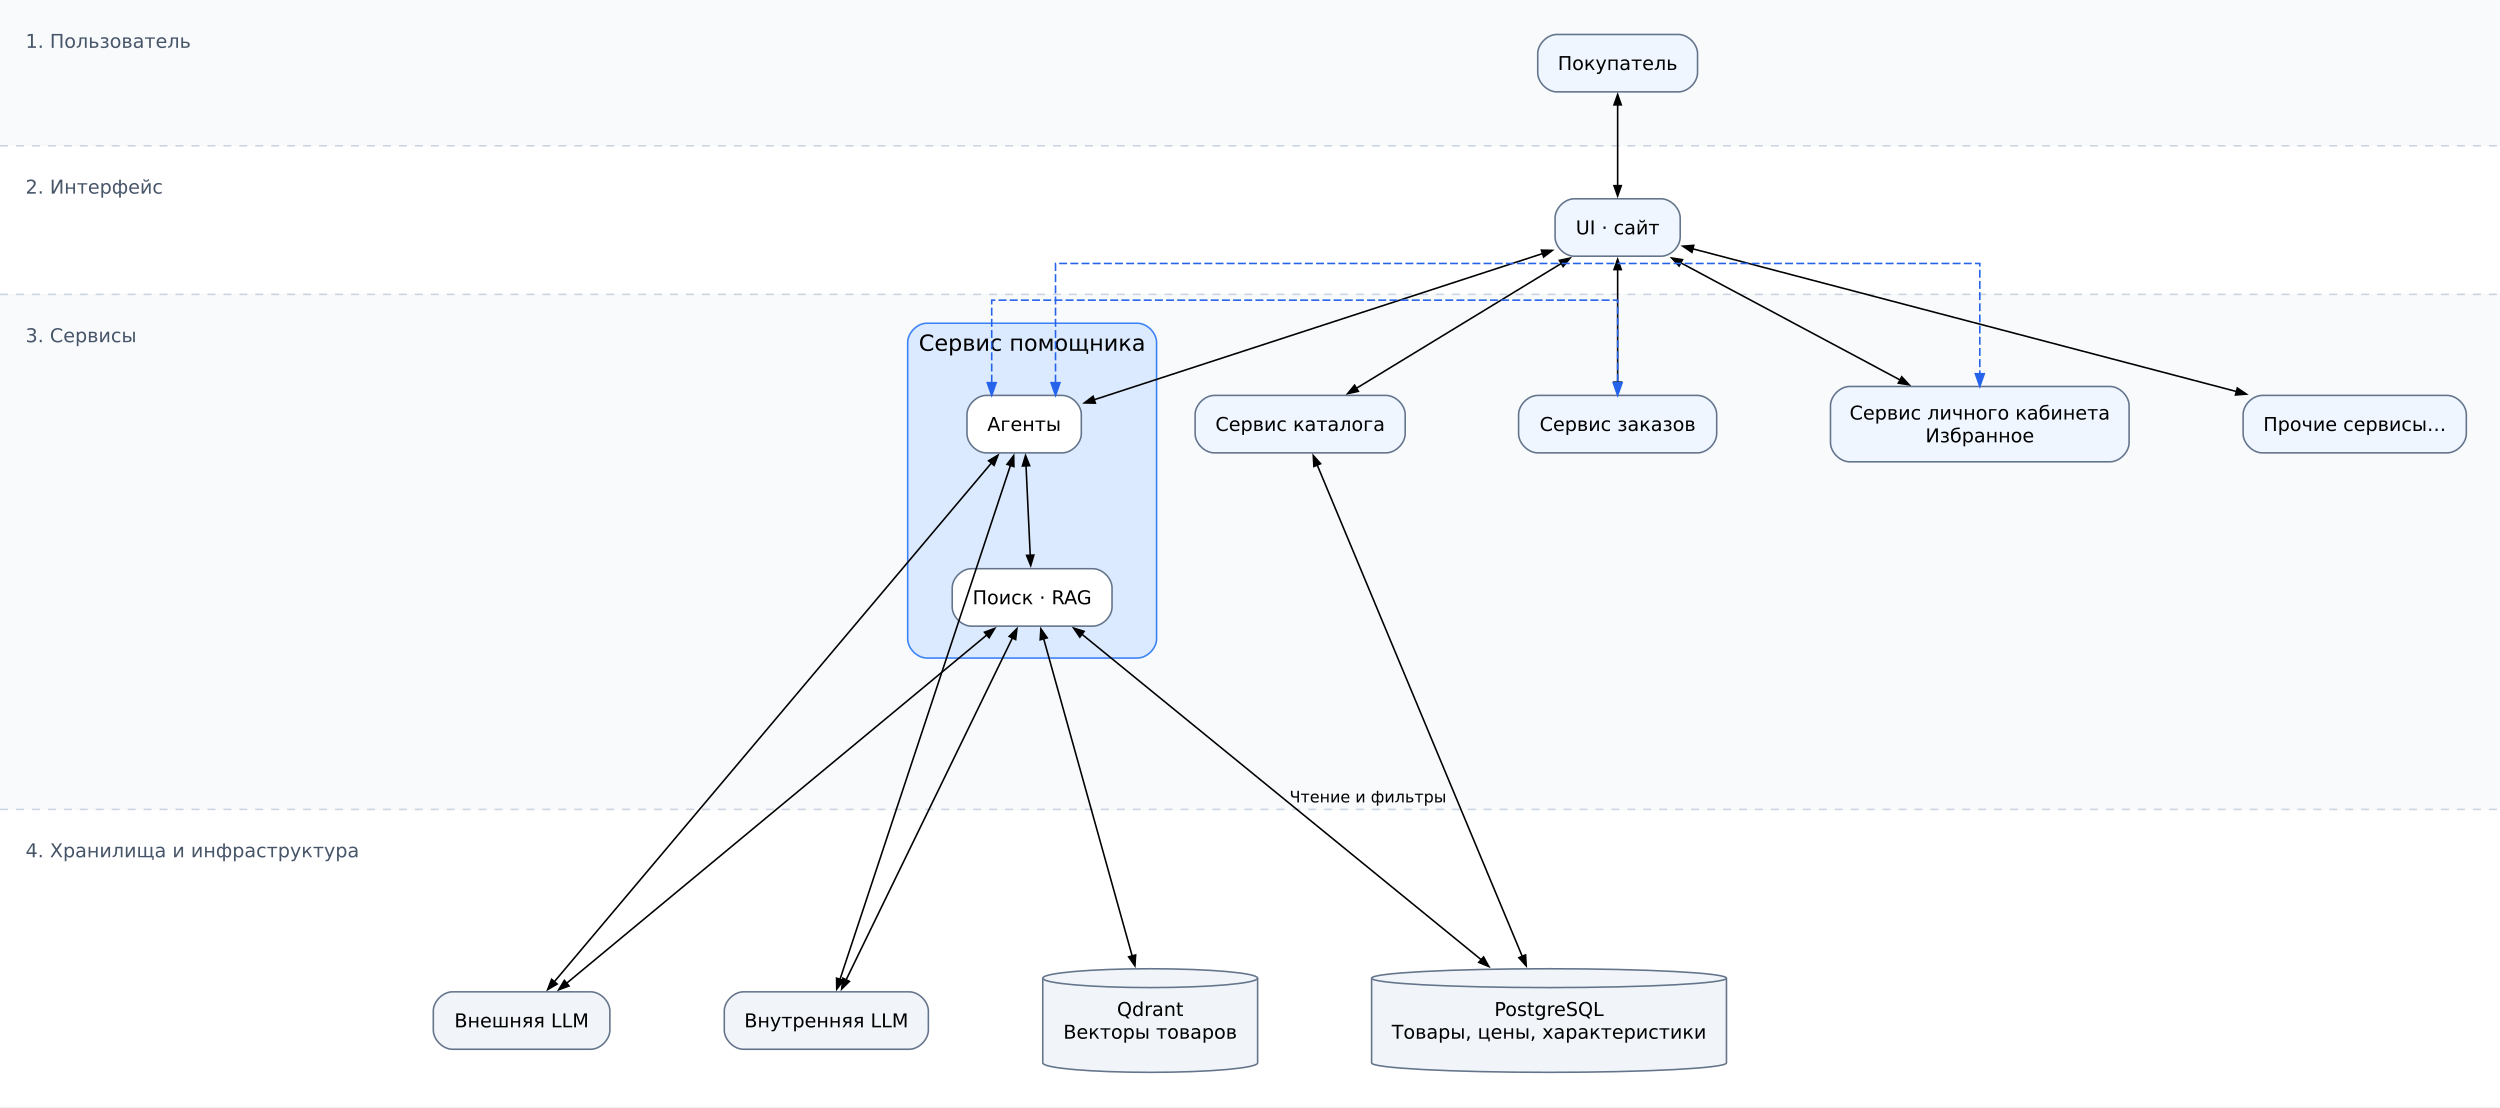
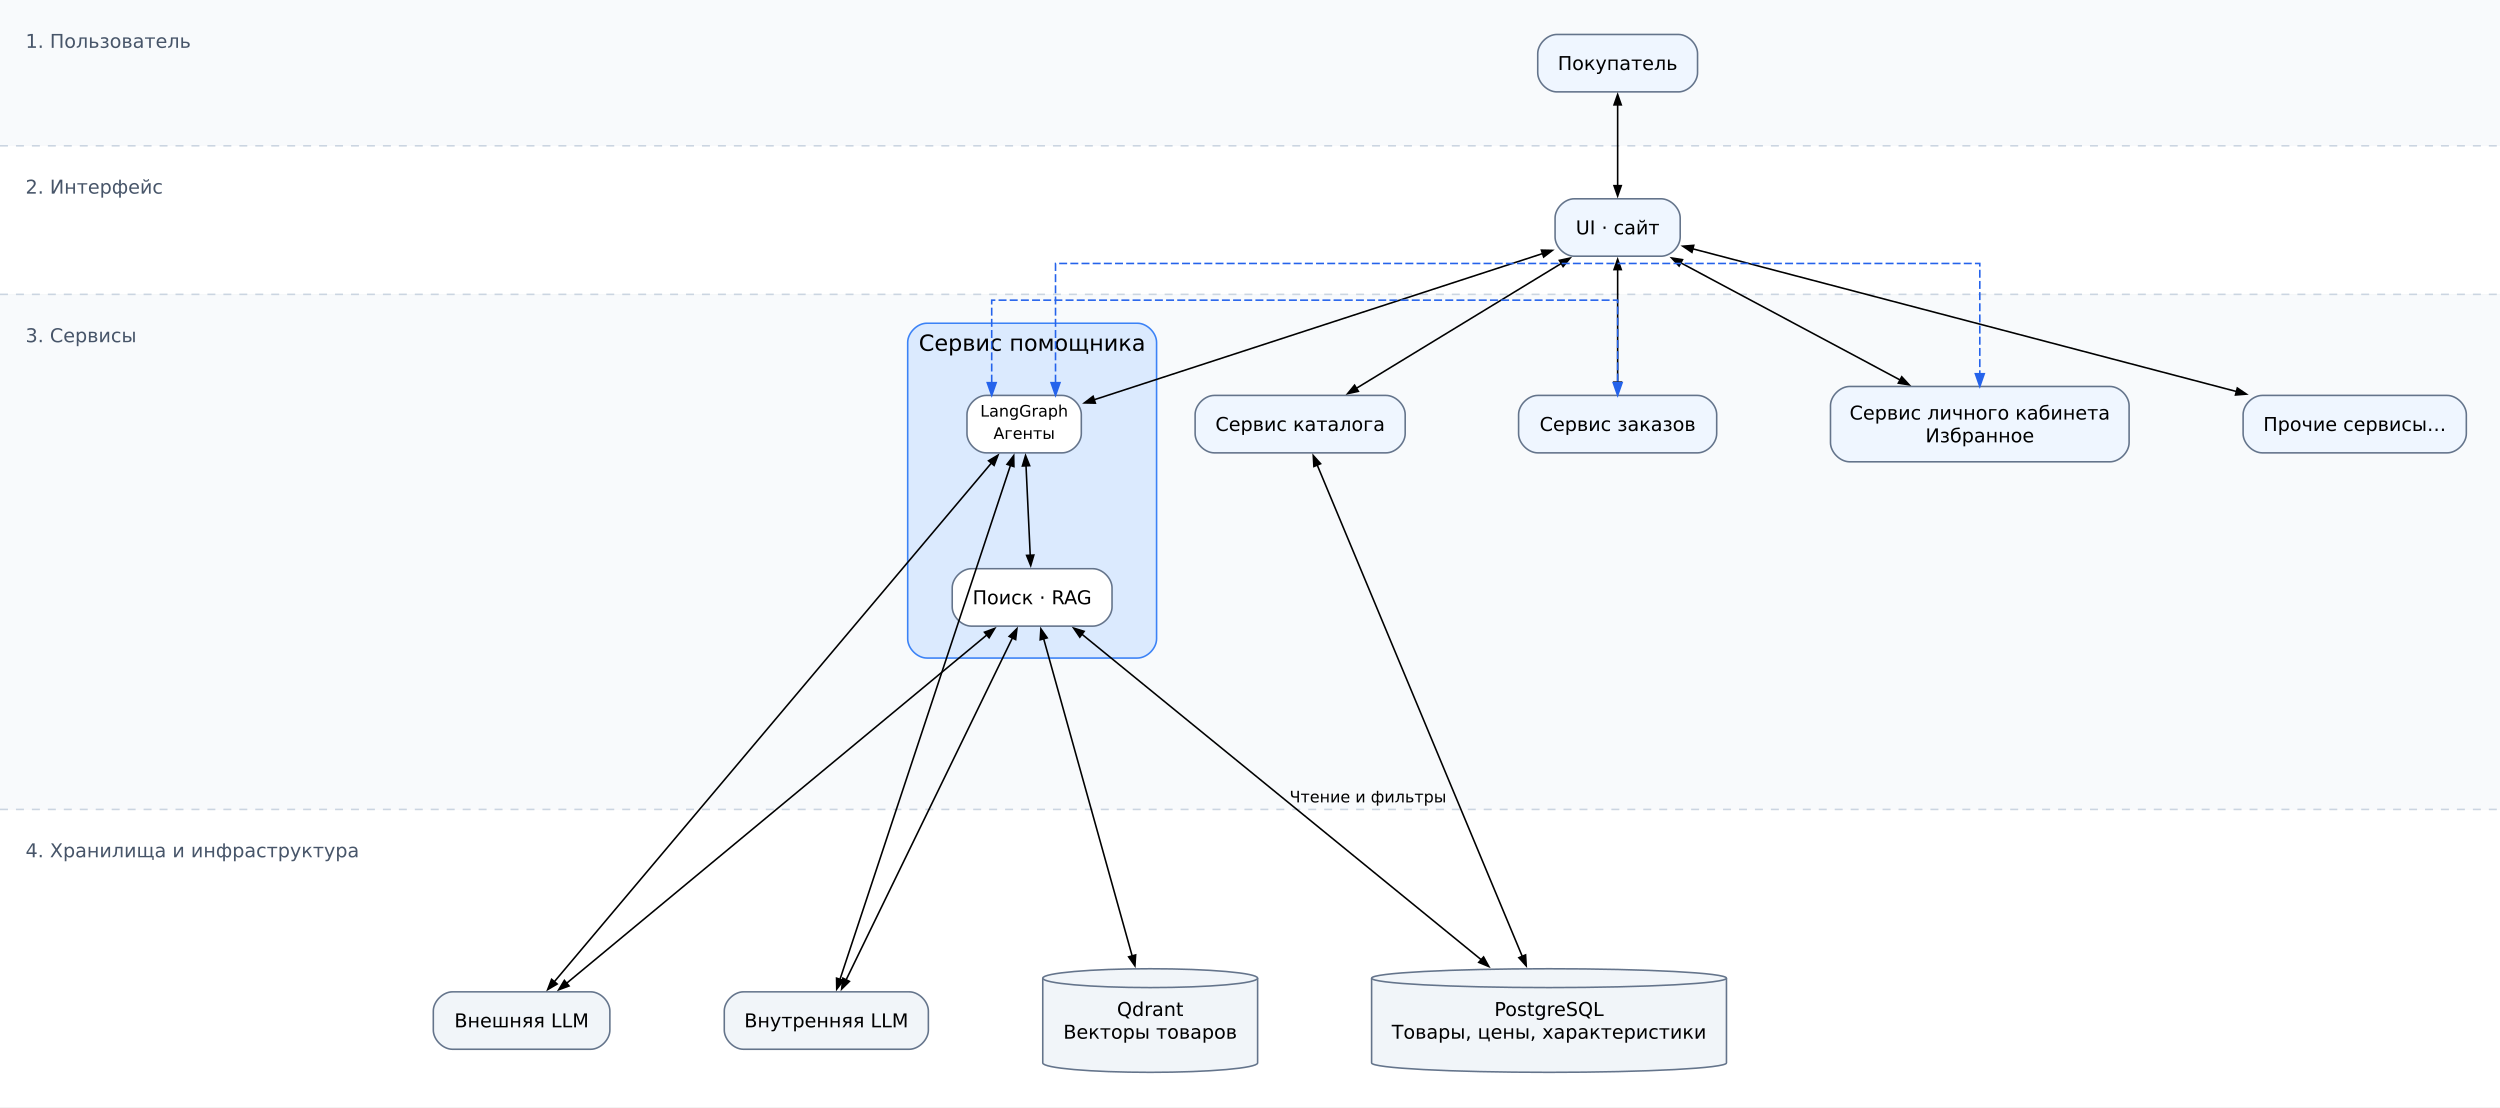
<svg xmlns="http://www.w3.org/2000/svg" width="1567.0" height="694.0" viewBox="0 0 1567.0 694.0">
  <rect x="0" y="0" width="1567.0" height="91.38" fill="#f8fafc" />
  <text x="16" y="30" font-family="DejaVu Sans" font-size="12" fill="#475569">1. Пользователь</text>
  <rect x="0" y="91.38" width="1567.0" height="93.125" fill="#ffffff" />
  <line x1="0" x2="1567.0" y1="91.38" y2="91.38" stroke="#cbd5e1" stroke-dasharray="5 5" />
  <text x="16" y="121.38" font-family="DejaVu Sans" font-size="12" fill="#475569">2. Интерфейс</text>
  <rect x="0" y="184.505" width="1567.0" height="322.84" fill="#f8fafc" />
  <line x1="0" x2="1567.0" y1="184.505" y2="184.505" stroke="#cbd5e1" stroke-dasharray="5 5" />
  <text x="16" y="214.505" font-family="DejaVu Sans" font-size="12" fill="#475569">3. Сервисы</text>
  <rect x="0" y="507.345" width="1567.0" height="186.655" fill="#ffffff" />
  <line x1="0" x2="1567.0" y1="507.345" y2="507.345" stroke="#cbd5e1" stroke-dasharray="5 5" />
  <text x="16" y="537.345" font-family="DejaVu Sans" font-size="12" fill="#475569">4. Хранилища и инфраструктура</text>
  <g transform="translate(250 0)">
    <g id="graph0" class="graph" transform="scale(1 1) rotate(0) translate(21.6 672.14)">
      <g id="clust1" class="cluster">
        <path fill="#dbeafe" stroke="#3b82f6" d="M309.34,-259.68C309.34,-259.68 441.34,-259.68 441.34,-259.68 447.34,-259.68 453.34,-265.68 453.34,-271.68 453.34,-271.68 453.34,-457.54 453.34,-457.54 453.34,-463.54 447.34,-469.54 441.34,-469.54 441.34,-469.54 309.34,-469.54 309.34,-469.54 303.34,-469.54 297.34,-463.54 297.34,-457.54 297.34,-457.54 297.34,-271.68 297.34,-271.68 297.34,-265.68 303.34,-259.68 309.34,-259.68" />
        <text xml:space="preserve" text-anchor="middle" x="375.34" y="-452.24" font-family="DejaVu Sans" font-size="14.00">Сервис помощника</text>
      </g>
      <g id="node1" class="node">
        <path fill="#eff6ff" stroke="#64748b" d="M780.42,-650.54C780.42,-650.54 704.25,-650.54 704.25,-650.54 698.25,-650.54 692.25,-644.54 692.25,-638.54 692.25,-638.54 692.25,-626.54 692.25,-626.54 692.25,-620.54 698.25,-614.54 704.25,-614.54 704.25,-614.54 780.42,-614.54 780.42,-614.54 786.42,-614.54 792.42,-620.54 792.42,-626.54 792.42,-626.54 792.42,-638.54 792.42,-638.54 792.42,-644.54 786.42,-650.54 780.42,-650.54" />
        <text xml:space="preserve" text-anchor="middle" x="742.34" y="-628.26" font-family="DejaVu Sans" font-size="12.00">Покупатель</text>
      </g>
      <g id="node2" class="node">
        <path fill="#eff6ff" stroke="#64748b" d="M769.55,-547.54C769.55,-547.54 715.12,-547.54 715.12,-547.54 709.12,-547.54 703.12,-541.54 703.12,-535.54 703.12,-535.54 703.12,-523.54 703.12,-523.54 703.12,-517.54 709.12,-511.54 715.12,-511.54 715.12,-511.54 769.55,-511.54 769.55,-511.54 775.55,-511.54 781.55,-517.54 781.55,-523.54 781.55,-523.54 781.55,-535.54 781.55,-535.54 781.55,-541.54 775.55,-547.54 769.55,-547.54" />
        <text xml:space="preserve" text-anchor="middle" x="742.34" y="-525.26" font-family="DejaVu Sans" font-size="12.00">UI · сайт</text>
      </g>
      <g id="edge9" class="edge">
        <path fill="none" stroke="black" d="M742.34,-606.48 L742.34,-555.43" />
        <polygon fill="#000000" stroke="#000000" points="740.06,-606.39 742.34,-612.89 744.61,-606.39 740.06,-606.39" />
        <polygon fill="#000000" stroke="#000000" points="744.61,-555.77 742.34,-549.27 740.06,-555.77 744.61,-555.77" />
      </g>
      <g id="node3" class="node">
        <path fill="white" stroke="#64748b" d="M394.17,-424.29C394.17,-424.29 346.5,-424.29 346.5,-424.29 340.5,-424.29 334.5,-418.29 334.5,-412.29 334.5,-412.29 334.5,-400.29 334.5,-400.29 334.5,-394.29 340.5,-388.29 346.5,-388.29 346.5,-388.29 394.17,-388.29 394.17,-388.29 400.17,-388.29 406.17,-394.29 406.17,-400.29 406.17,-400.29 406.17,-412.29 406.17,-412.29 406.17,-418.29 400.17,-424.29 394.17,-424.29" />
-         <text xml:space="preserve" text-anchor="middle" x="370.34" y="-402.01" font-family="DejaVu Sans" font-size="12.00">Агенты</text>
+         <text xml:space="preserve" text-anchor="middle" x="370.34" y="-411" font-family="DejaVu Sans" font-size="10">LangGraph</text>
+         <text xml:space="preserve" text-anchor="middle" x="370.34" y="-397" font-family="DejaVu Sans" font-size="10">Агенты</text>
      </g>
      <g id="edge10" class="edge">
        <path fill="none" stroke="black" d="M695.39,-513.24 L414.07,-421.54" />
        <polygon fill="#000000" stroke="#000000" points="694.55,-515.36 701.44,-515.21 695.96,-511.03 694.55,-515.36" />
        <polygon fill="#000000" stroke="#000000" points="414.96,-419.44 408.08,-419.59 413.55,-423.77 414.96,-419.44" />
      </g>
      <g id="node5" class="node">
        <path fill="#eff6ff" stroke="#64748b" d="M597.17,-424.29C597.17,-424.29 489.5,-424.29 489.5,-424.29 483.5,-424.29 477.5,-418.29 477.5,-412.29 477.5,-412.29 477.5,-400.29 477.5,-400.29 477.5,-394.29 483.5,-388.29 489.5,-388.29 489.5,-388.29 597.17,-388.29 597.17,-388.29 603.17,-388.29 609.17,-394.29 609.17,-400.29 609.17,-400.29 609.17,-412.29 609.17,-412.29 609.17,-418.29 603.17,-424.29 597.17,-424.29" />
        <text xml:space="preserve" text-anchor="middle" x="543.34" y="-402.01" font-family="DejaVu Sans" font-size="12.00">Сервис каталога</text>
      </g>
      <g id="edge11" class="edge">
        <path fill="none" stroke="black" d="M707.37,-507.23 L578.33,-428.61" />
        <polygon fill="#000000" stroke="#000000" points="705.8,-508.94 712.53,-510.38 708.16,-505.05 705.8,-508.94" />
        <polygon fill="#000000" stroke="#000000" points="579.82,-426.85 573.09,-425.41 577.45,-430.74 579.82,-426.85" />
      </g>
      <g id="node6" class="node">
        <path fill="#eff6ff" stroke="#64748b" d="M792.42,-424.29C792.42,-424.29 692.25,-424.29 692.25,-424.29 686.25,-424.29 680.25,-418.29 680.25,-412.29 680.25,-412.29 680.25,-400.29 680.25,-400.29 680.25,-394.29 686.25,-388.29 692.25,-388.29 692.25,-388.29 792.42,-388.29 792.42,-388.29 798.42,-388.29 804.42,-394.29 804.42,-400.29 804.42,-400.29 804.42,-412.29 804.42,-412.29 804.42,-418.29 798.42,-424.29 792.42,-424.29" />
        <text xml:space="preserve" text-anchor="middle" x="742.34" y="-402.01" font-family="DejaVu Sans" font-size="12.00">Сервис заказов</text>
      </g>
      <g id="edge12" class="edge">
        <path fill="none" stroke="black" d="M742.34,-503.33 L742.34,-432.41" />
        <polygon fill="#000000" stroke="#000000" points="740.06,-503.15 742.34,-509.65 744.61,-503.15 740.06,-503.15" />
        <polygon fill="#000000" stroke="#000000" points="744.61,-432.64 742.34,-426.14 740.06,-432.64 744.61,-432.64" />
      </g>
      <g id="node7" class="node">
        <path fill="#eff6ff" stroke="#64748b" d="M1050.92,-429.9C1050.92,-429.9 887.75,-429.9 887.75,-429.9 881.75,-429.9 875.75,-423.9 875.75,-417.9 875.75,-417.9 875.75,-394.68 875.75,-394.68 875.75,-388.68 881.75,-382.68 887.75,-382.68 887.75,-382.68 1050.92,-382.68 1050.92,-382.68 1056.92,-382.68 1062.92,-388.68 1062.92,-394.68 1062.92,-394.68 1062.92,-417.9 1062.92,-417.9 1062.92,-423.9 1056.92,-429.9 1050.92,-429.9" />
        <text xml:space="preserve" text-anchor="middle" x="969.34" y="-409.14" font-family="DejaVu Sans" font-size="12.00">Сервис личного кабинета</text>
        <text xml:space="preserve" text-anchor="middle" x="969.34" y="-394.89" font-family="DejaVu Sans" font-size="12.00">Избранное</text>
      </g>
      <g id="edge13" class="edge">
        <path fill="none" stroke="black" d="M781.89,-507.41 L919.4,-433.96" />
        <polygon fill="#000000" stroke="#000000" points="780.86,-505.38 776.19,-510.45 783,-509.4 780.86,-505.38" />
        <polygon fill="#000000" stroke="#000000" points="920.41,-436 925.07,-430.93 918.26,-431.99 920.41,-436" />
      </g>
      <g id="node8" class="node">
        <path fill="#eff6ff" stroke="#64748b" d="M1262.3,-424.29C1262.3,-424.29 1146.38,-424.29 1146.38,-424.29 1140.38,-424.29 1134.38,-418.29 1134.38,-412.29 1134.38,-412.29 1134.38,-400.29 1134.38,-400.29 1134.38,-394.29 1140.38,-388.29 1146.38,-388.29 1146.38,-388.29 1262.3,-388.29 1262.3,-388.29 1268.3,-388.29 1274.3,-394.29 1274.3,-400.29 1274.3,-400.29 1274.3,-412.29 1274.3,-412.29 1274.3,-418.29 1268.3,-424.29 1262.3,-424.29" />
        <text xml:space="preserve" text-anchor="middle" x="1204.34" y="-402.01" font-family="DejaVu Sans" font-size="12.00">Прочие сервисы…</text>
      </g>
      <g id="edge14" class="edge">
        <path fill="none" stroke="black" d="M789.44,-516.18 L1130.28,-426.72" />
        <polygon fill="#000000" stroke="#000000" points="788.9,-513.97 783.19,-517.82 790.05,-518.37 788.9,-513.97" />
        <polygon fill="#000000" stroke="#000000" points="1130.75,-428.95 1136.45,-425.1 1129.59,-424.55 1130.75,-428.95" />
      </g>
      <g id="node4" class="node">
        <path fill="white" stroke="#64748b" d="M413.42,-315.68C413.42,-315.68 337.25,-315.68 337.25,-315.68 331.25,-315.68 325.25,-309.68 325.25,-303.68 325.25,-303.68 325.25,-291.68 325.25,-291.68 325.25,-285.68 331.25,-279.68 337.25,-279.68 337.25,-279.68 413.42,-279.68 413.42,-279.68 419.42,-279.68 425.42,-285.68 425.42,-291.68 425.42,-291.68 425.42,-303.68 425.42,-303.68 425.42,-309.68 419.42,-315.68 413.42,-315.68" />
        <text xml:space="preserve" text-anchor="middle" x="375.34" y="-293.4" font-family="DejaVu Sans" font-size="12.00">Поиск · RAG</text>
      </g>
      <g id="edge1" class="edge">
        <path fill="none" stroke="black" d="M371.51,-380.2 L374.15,-323.99" />
        <polygon fill="#000000" stroke="#000000" points="369.24,-380.05 371.21,-386.65 373.79,-380.26 369.24,-380.05" />
        <polygon fill="#000000" stroke="#000000" points="376.41,-324.23 374.45,-317.63 371.87,-324.02 376.41,-324.23" />
      </g>
      <g id="edge15" class="edge">
        <path fill="none" stroke="#2563eb" d="M350,-432.29 L350,-484 L742.34,-484 L742.34,-432.29" stroke-dasharray="5,2" />
        <polygon fill="#2563eb" stroke="#2563eb" points="350,-424.29 347.2,-432.29 352.8,-432.29" />
        <polygon fill="#2563eb" stroke="#2563eb" points="742.34,-424.29 739.54,-432.29 745.14,-432.29" />
      </g>
      <g id="edge16" class="edge">
        <path fill="none" stroke="#2563eb" d="M390,-432.29 L390,-507 L969.34,-507 L969.34,-437.9" stroke-dasharray="5,2" />
        <polygon fill="#2563eb" stroke="#2563eb" points="390,-424.29 387.2,-432.29 392.8,-432.29" />
        <polygon fill="#2563eb" stroke="#2563eb" points="969.34,-429.9 966.54,-437.9 972.14,-437.9" />
      </g>
      <g id="node9" class="node">
        <path fill="#f1f5f9" stroke="#64748b" d="M98.67,-50.46C98.67,-50.46 12,-50.46 12,-50.46 6,-50.46 0,-44.46 0,-38.46 0,-38.46 0,-26.46 0,-26.46 0,-20.46 6,-14.46 12,-14.46 12,-14.46 98.67,-14.46 98.67,-14.46 104.67,-14.46 110.67,-20.46 110.67,-26.46 110.67,-26.46 110.67,-38.46 110.67,-38.46 110.67,-44.46 104.67,-50.46 98.67,-50.46" />
        <text xml:space="preserve" text-anchor="middle" x="55.34" y="-28.19" font-family="DejaVu Sans" font-size="12.00">Внешняя LLM</text>
      </g>
      <g id="edge17" class="edge">
        <path fill="none" stroke="black" d="M349.92,-382.05 L75.57,-56.47" />
        <polygon fill="#000000" stroke="#000000" points="348.03,-383.34 353.95,-386.85 351.5,-380.41 348.03,-383.34" />
        <polygon fill="#000000" stroke="#000000" points="77.62,-55.37 71.69,-51.87 74.14,-58.31 77.62,-55.37" />
      </g>
      <g id="node10" class="node">
        <path fill="#f1f5f9" stroke="#64748b" d="M298.3,-50.46C298.3,-50.46 194.38,-50.46 194.38,-50.46 188.38,-50.46 182.38,-44.46 182.38,-38.46 182.38,-38.46 182.38,-26.46 182.38,-26.46 182.38,-20.46 188.38,-14.46 194.38,-14.46 194.38,-14.46 298.3,-14.46 298.3,-14.46 304.3,-14.46 310.3,-20.46 310.3,-26.46 310.3,-26.46 310.3,-38.46 310.3,-38.46 310.3,-44.46 304.3,-50.46 298.3,-50.46" />
        <text xml:space="preserve" text-anchor="middle" x="246.34" y="-28.19" font-family="DejaVu Sans" font-size="12.00">Внутренняя LLM</text>
      </g>
      <g id="edge18" class="edge">
        <path fill="none" stroke="black" d="M361.87,-380.78 L254.83,-58.08" />
        <polygon fill="#000000" stroke="#000000" points="359.59,-381.11 363.79,-386.57 363.91,-379.68 359.59,-381.11" />
        <polygon fill="#000000" stroke="#000000" points="257.07,-57.6 252.86,-52.15 252.75,-59.03 257.07,-57.6" />
      </g>
      <g id="edge19" class="edge">
        <path fill="none" stroke="black" d="M346.92,-274.13 L83.37,-55.7" />
        <polygon fill="#000000" stroke="#000000" points="345.47,-275.88 351.92,-278.27 348.37,-272.37 345.47,-275.88" />
        <polygon fill="#000000" stroke="#000000" points="85.06,-54.14 78.6,-51.75 82.15,-57.65 85.06,-54.14" />
      </g>
      <g id="edge20" class="edge">
        <path fill="none" stroke="black" d="M363.05,-272.43 L258.67,-57.83" />
        <polygon fill="#000000" stroke="#000000" points="360.92,-273.24 365.81,-278.09 365.01,-271.25 360.92,-273.24" />
        <polygon fill="#000000" stroke="#000000" points="260.81,-57.03 255.93,-52.18 256.72,-59.02 260.81,-57.03" />
      </g>
      <g id="node11" class="node">
        <path fill="#f1f5f9" stroke="#64748b" d="M516.67,-59.02C516.67,-62.28 486.49,-64.93 449.34,-64.93 412.18,-64.93 382,-62.28 382,-59.02 382,-59.02 382,-5.9 382,-5.9 382,-2.65 412.18,0 449.34,0 486.49,0 516.67,-2.65 516.67,-5.9 516.67,-5.9 516.67,-59.02 516.67,-59.02" />
        <path fill="none" stroke="#64748b" d="M516.67,-59.02C516.67,-55.77 486.49,-53.12 449.34,-53.12 412.18,-53.12 382,-55.77 382,-59.02" />
        <text xml:space="preserve" text-anchor="middle" x="449.34" y="-35.31" font-family="DejaVu Sans" font-size="12.00">Qdrant</text>
        <text xml:space="preserve" text-anchor="middle" x="449.34" y="-21.06" font-family="DejaVu Sans" font-size="12.00">Векторы товаров</text>
      </g>
      <g id="edge21" class="edge">
        <path fill="none" stroke="black" d="M382.53,-271.89 L438.09,-72.77" />
        <polygon fill="#000000" stroke="#000000" points="380.38,-271.12 380.83,-277.99 384.77,-272.34 380.38,-271.12" />
        <polygon fill="#000000" stroke="#000000" points="440.22,-73.6 439.77,-66.73 435.84,-72.38 440.22,-73.6" />
      </g>
      <g id="node12" class="node">
        <path fill="#f1f5f9" stroke="#64748b" d="M810.55,-59.02C810.55,-62.28 760.7,-64.93 699.34,-64.93 637.97,-64.93 588.12,-62.28 588.12,-59.02 588.12,-59.02 588.12,-5.9 588.12,-5.9 588.12,-2.65 637.97,0 699.34,0 760.7,0 810.55,-2.65 810.55,-5.9 810.55,-5.9 810.55,-59.02 810.55,-59.02" />
        <path fill="none" stroke="#64748b" d="M810.55,-59.02C810.55,-55.77 760.7,-53.12 699.34,-53.12 637.97,-53.12 588.12,-55.77 588.12,-59.02" />
        <text xml:space="preserve" text-anchor="middle" x="699.34" y="-35.31" font-family="DejaVu Sans" font-size="12.00">PostgreSQL</text>
        <text xml:space="preserve" text-anchor="middle" x="699.34" y="-21.06" font-family="DejaVu Sans" font-size="12.00">Товары, цены, характеристики</text>
      </g>
      <g id="edge22" class="edge">
        <path fill="none" stroke="black" d="M406.49,-274.65 L656.99,-70.45" />
        <polygon fill="#000000" stroke="#000000" points="405.23,-272.75 401.36,-278.44 407.93,-276.41 405.23,-272.75" />
        <polygon fill="#000000" stroke="#000000" points="658.31,-72.32 661.63,-66.29 655.27,-68.93 658.31,-72.32" />
        <text xml:space="preserve" text-anchor="middle" x="585.84" y="-169.18" font-family="DejaVu Sans" font-size="10.00">Чтение и фильтры</text>
      </g>
      <g id="edge23" class="edge">
        <path fill="none" stroke="black" d="M553.93,-380.89 L682.62,-72.53" />
        <polygon fill="#000000" stroke="#000000" points="551.95,-379.73 551.55,-386.61 556.15,-381.48 551.95,-379.73" />
        <polygon fill="#000000" stroke="#000000" points="684.63,-73.62 685.03,-66.74 680.43,-71.86 684.63,-73.62" />
      </g>
    </g>
  </g>
</svg>
